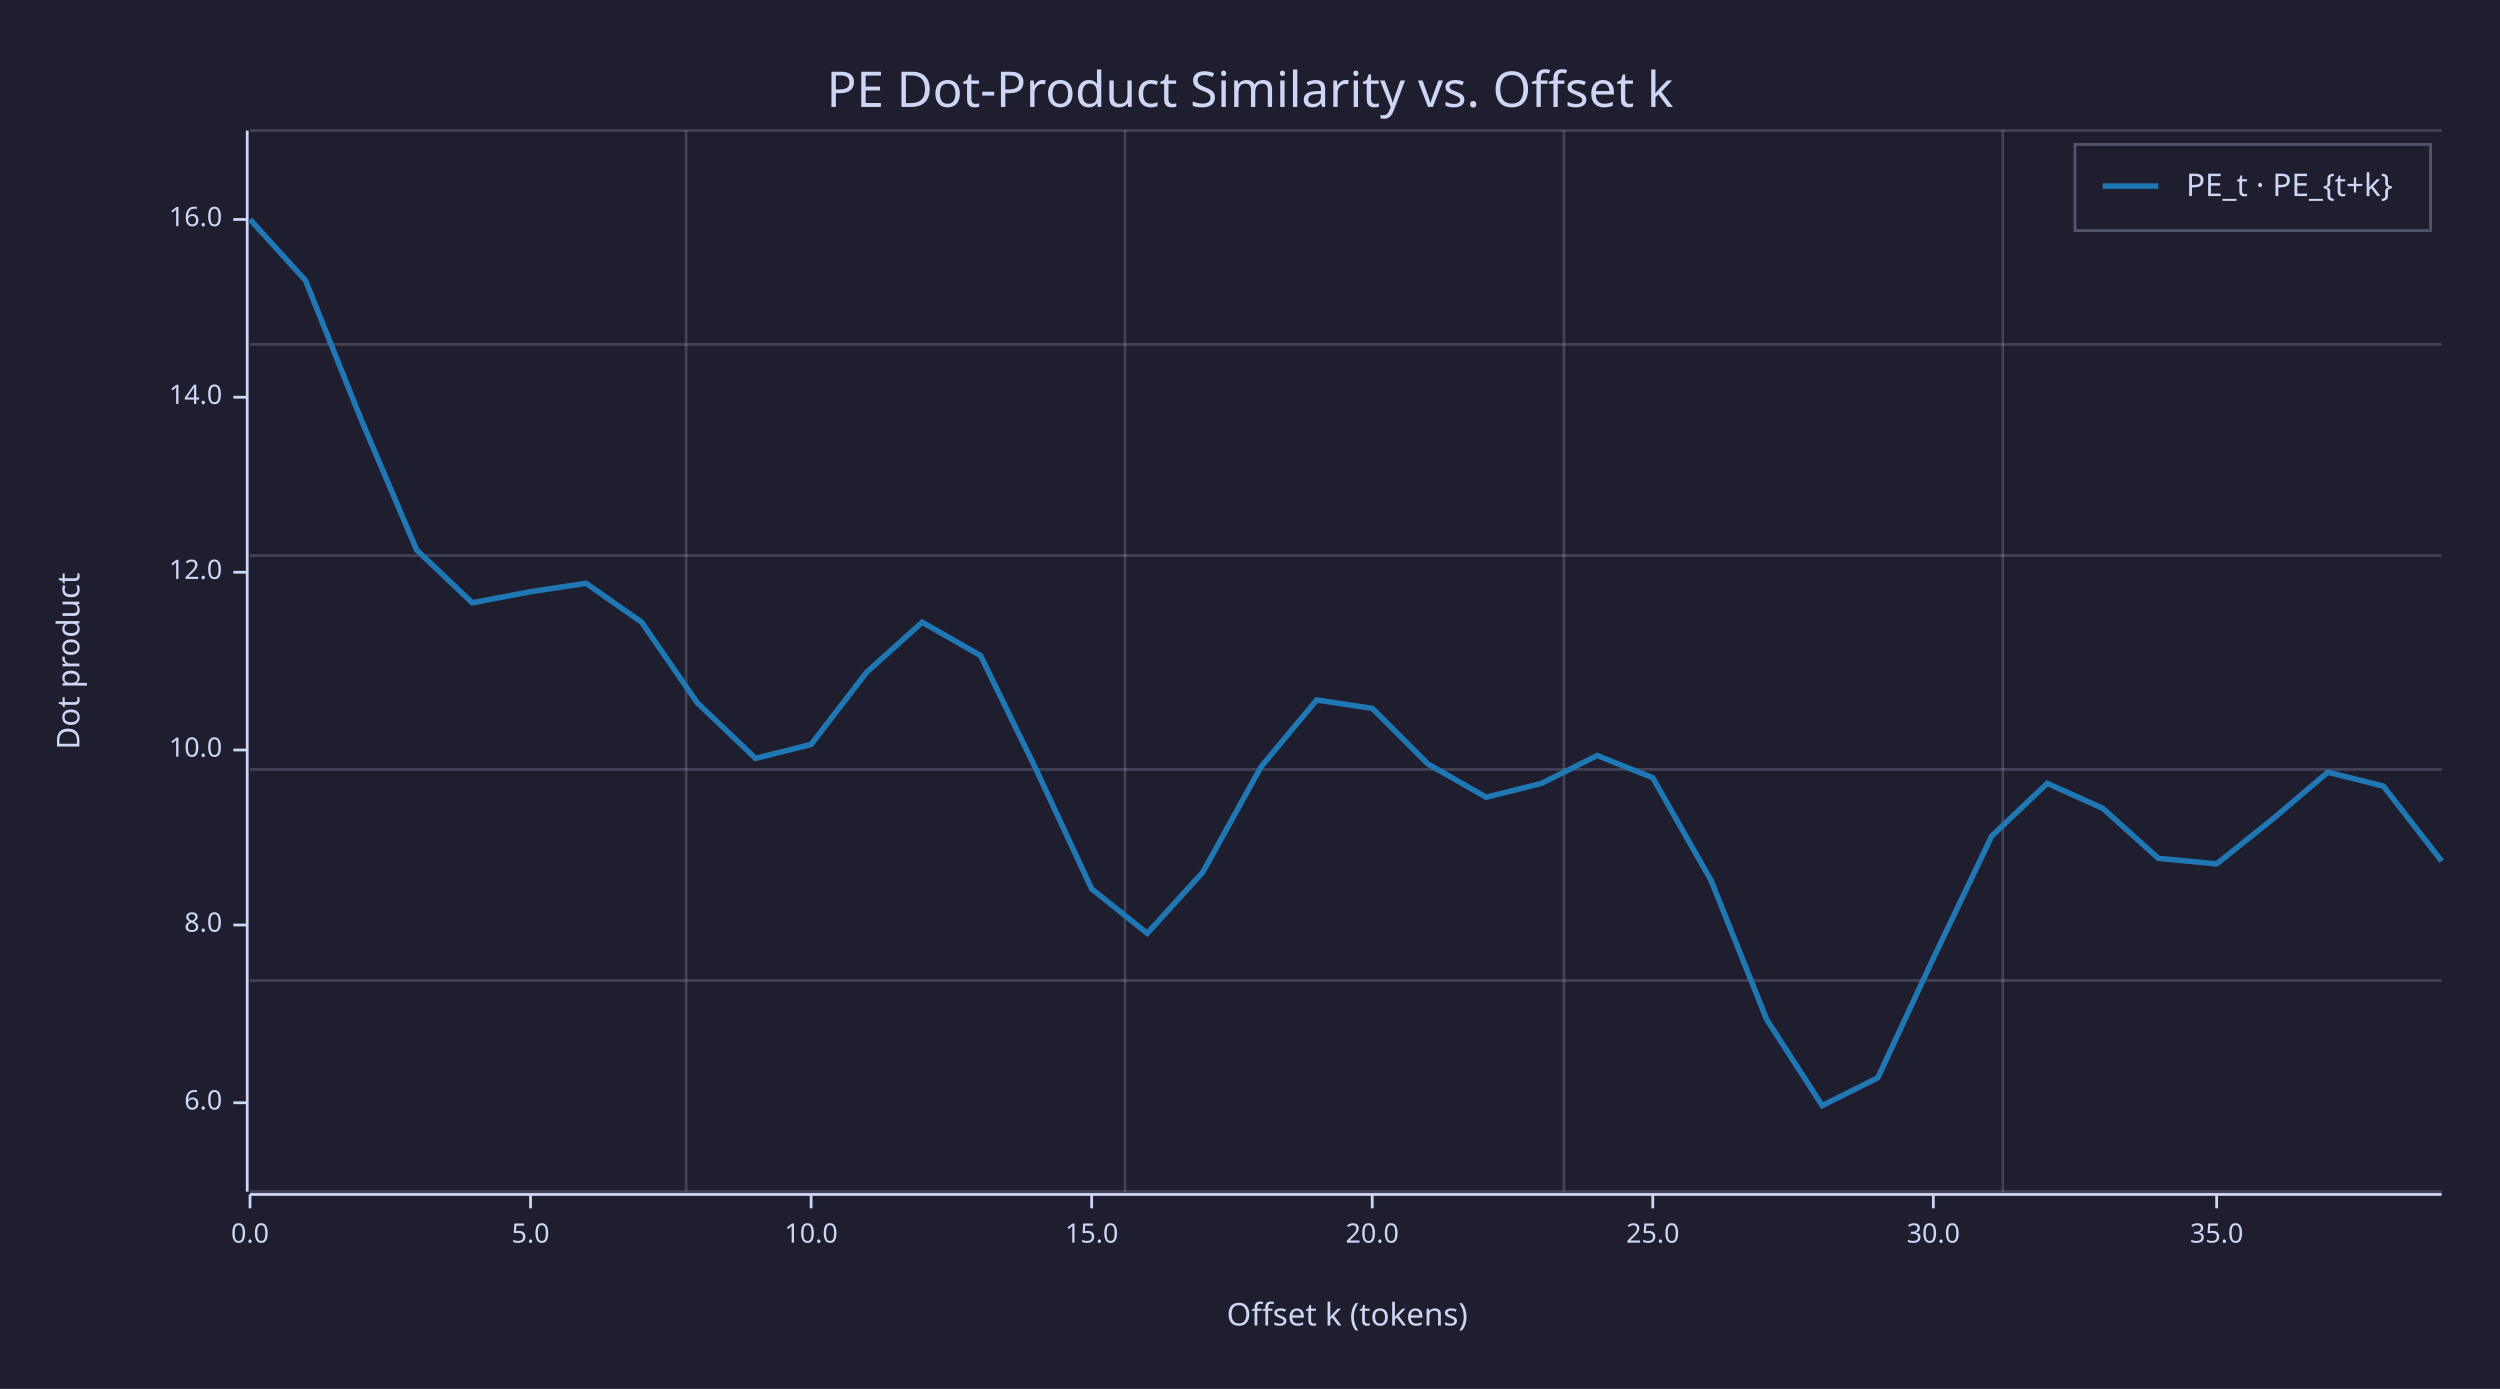
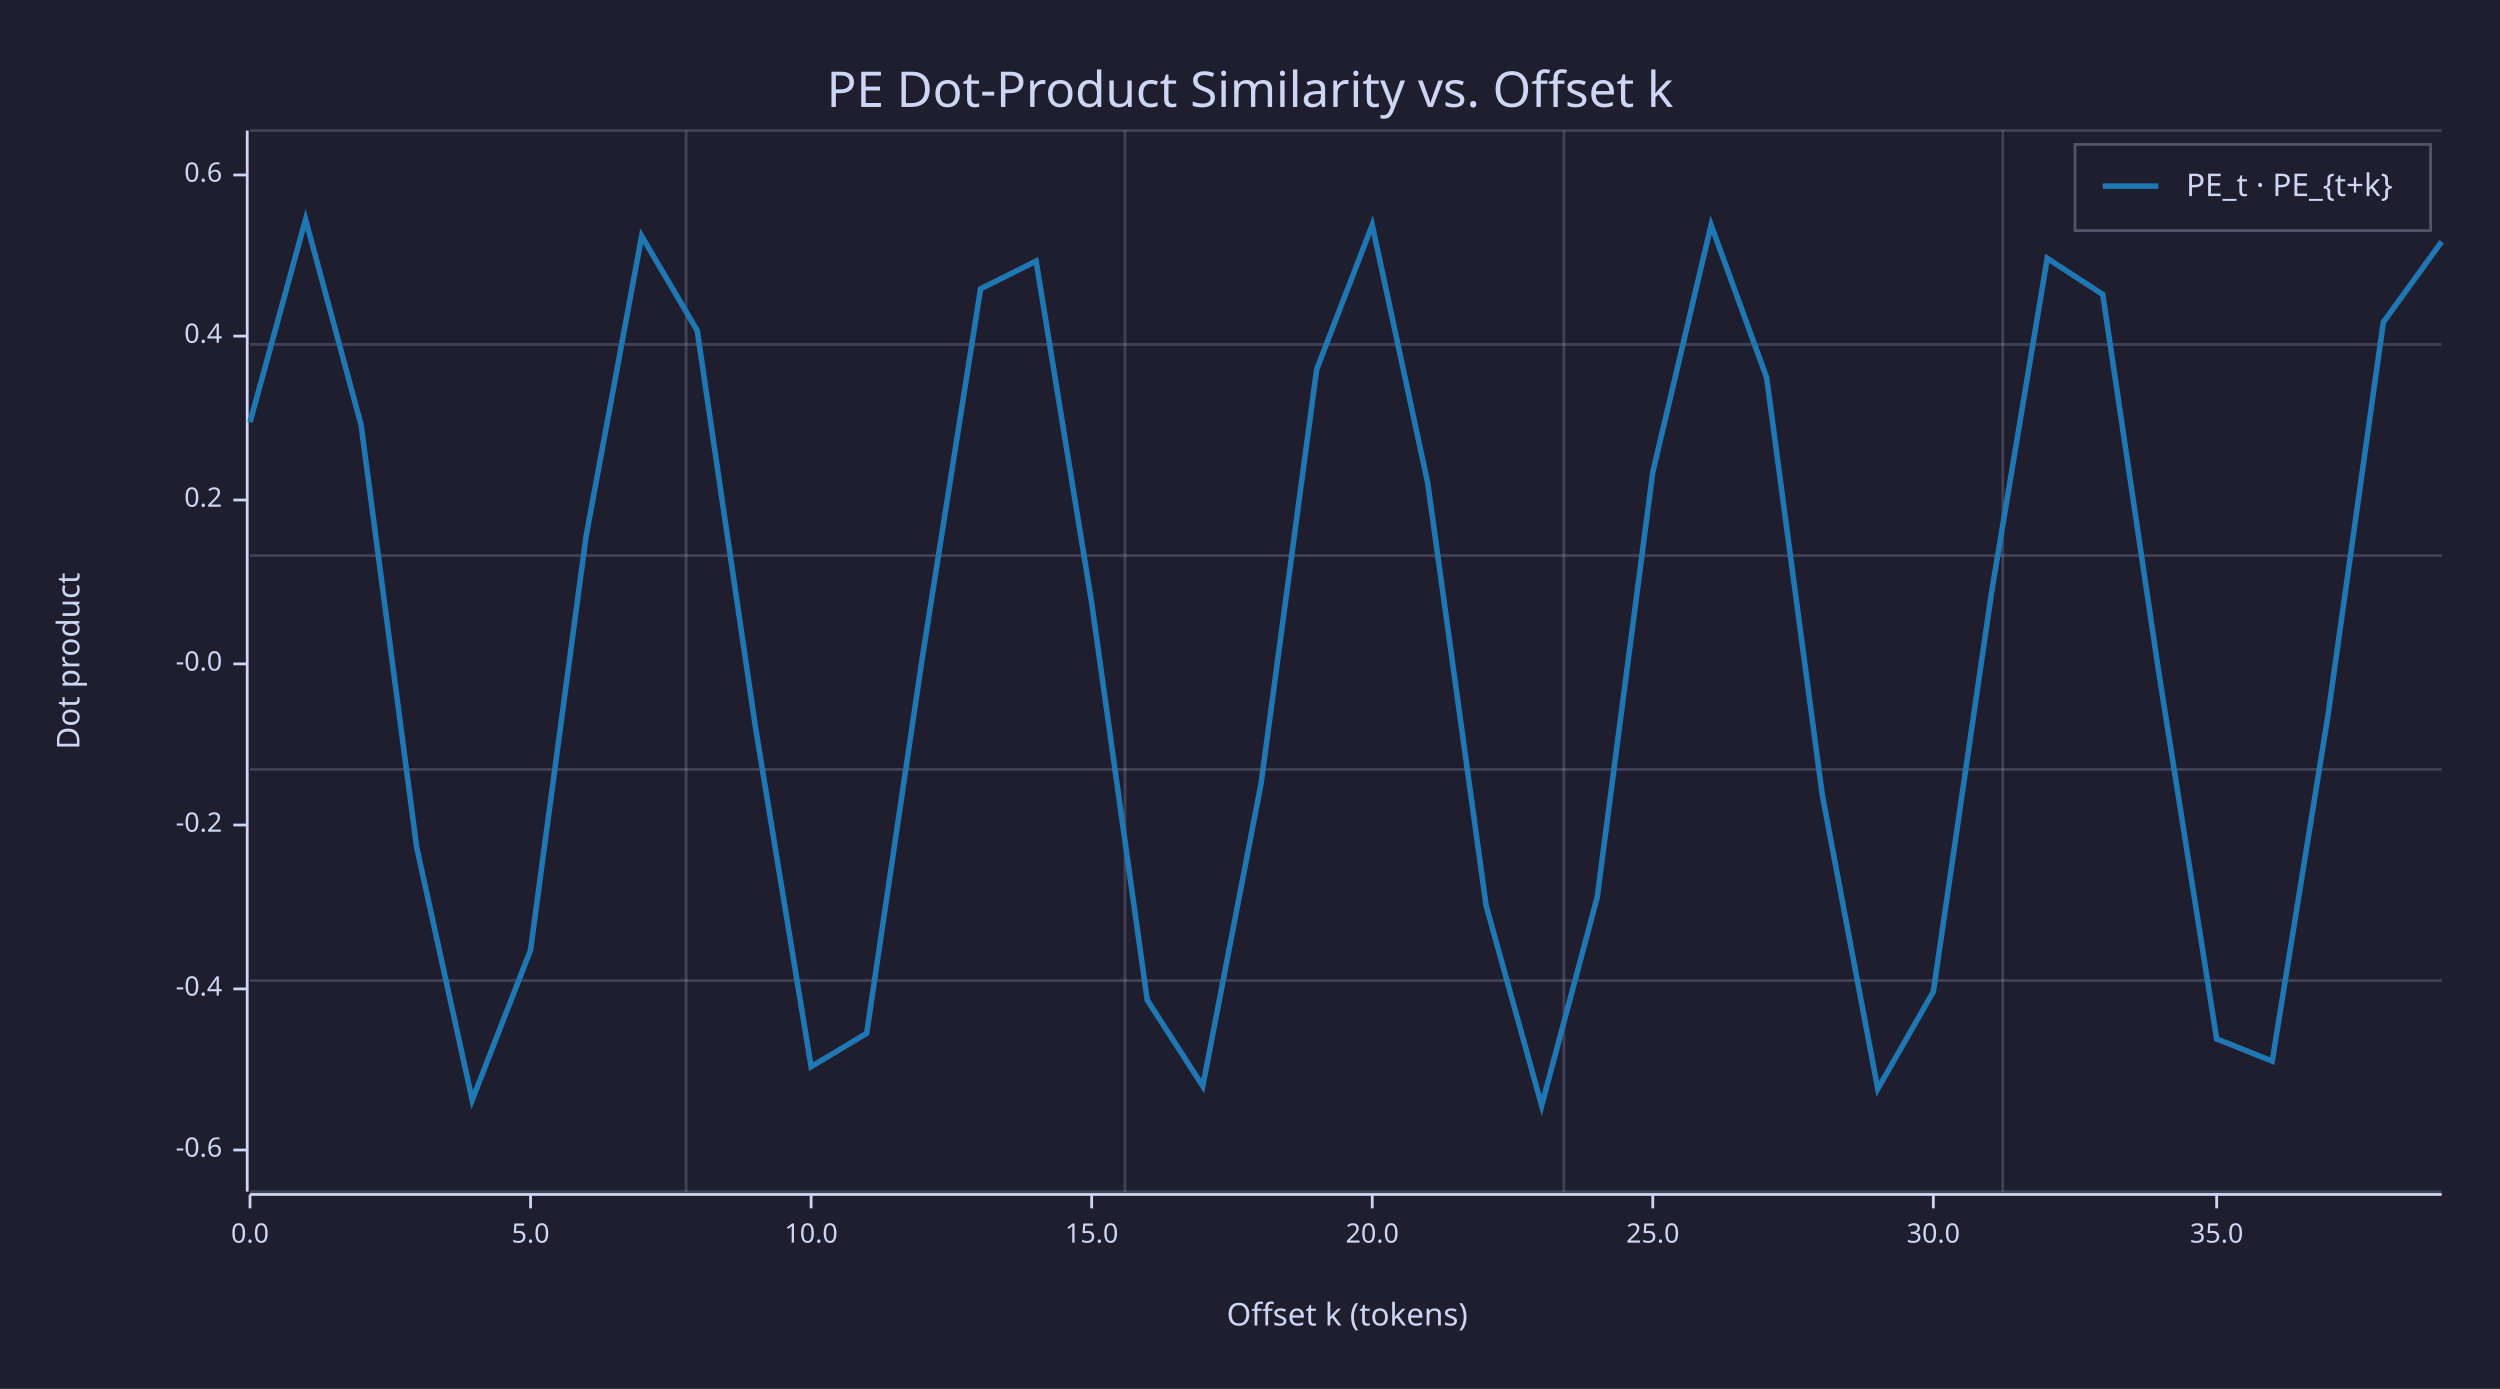
<svg xmlns="http://www.w3.org/2000/svg" width="900" height="500" viewBox="0 0 900 500">
  <rect x="0" y="0" width="900" height="500" opacity="1" fill="#1E1E2E" stroke="none" />
  <text x="450" y="25" dy="0.76em" text-anchor="middle" font-family="sans-serif" font-size="17.742" opacity="1" fill="#CDD6F4">
PE Dot-Product Similarity vs. Offset k
</text>
  <text x="20" y="238" dy="0.76em" text-anchor="middle" font-family="sans-serif" font-size="11.29" opacity="1" fill="#CDD6F4" transform="rotate(270, 20, 238)">
Dot product
</text>
  <text x="485" y="480" dy="-0.5ex" text-anchor="middle" font-family="sans-serif" font-size="11.29" opacity="1" fill="#CDD6F4">
Offset k (tokens)
</text>
  <polyline fill="none" opacity="1" stroke="#CDD6F4" stroke-width="1" points="89,47 89,429 " />
-   <text x="80" y="397" dy="0.5ex" text-anchor="end" font-family="sans-serif" font-size="9.677" opacity="1" fill="#CDD6F4">
- 6.0
+   <text x="80" y="414" dy="0.5ex" text-anchor="end" font-family="sans-serif" font-size="9.677" opacity="1" fill="#CDD6F4">
+ -0.6
</text>
-   <polyline fill="none" opacity="1" stroke="#CDD6F4" stroke-width="1" points="84,397 89,397 " />
-   <text x="80" y="333" dy="0.5ex" text-anchor="end" font-family="sans-serif" font-size="9.677" opacity="1" fill="#CDD6F4">
- 8.0
+   <polyline fill="none" opacity="1" stroke="#CDD6F4" stroke-width="1" points="84,414 89,414 " />
+   <text x="80" y="356" dy="0.5ex" text-anchor="end" font-family="sans-serif" font-size="9.677" opacity="1" fill="#CDD6F4">
+ -0.4
</text>
-   <polyline fill="none" opacity="1" stroke="#CDD6F4" stroke-width="1" points="84,333 89,333 " />
-   <text x="80" y="270" dy="0.5ex" text-anchor="end" font-family="sans-serif" font-size="9.677" opacity="1" fill="#CDD6F4">
- 10.0
+   <polyline fill="none" opacity="1" stroke="#CDD6F4" stroke-width="1" points="84,356 89,356 " />
+   <text x="80" y="297" dy="0.5ex" text-anchor="end" font-family="sans-serif" font-size="9.677" opacity="1" fill="#CDD6F4">
+ -0.2
</text>
-   <polyline fill="none" opacity="1" stroke="#CDD6F4" stroke-width="1" points="84,270 89,270 " />
-   <text x="80" y="206" dy="0.5ex" text-anchor="end" font-family="sans-serif" font-size="9.677" opacity="1" fill="#CDD6F4">
- 12.0
+   <polyline fill="none" opacity="1" stroke="#CDD6F4" stroke-width="1" points="84,297 89,297 " />
+   <text x="80" y="239" dy="0.5ex" text-anchor="end" font-family="sans-serif" font-size="9.677" opacity="1" fill="#CDD6F4">
+ -0.0
</text>
-   <polyline fill="none" opacity="1" stroke="#CDD6F4" stroke-width="1" points="84,206 89,206 " />
-   <text x="80" y="143" dy="0.5ex" text-anchor="end" font-family="sans-serif" font-size="9.677" opacity="1" fill="#CDD6F4">
- 14.0
+   <polyline fill="none" opacity="1" stroke="#CDD6F4" stroke-width="1" points="84,239 89,239 " />
+   <text x="80" y="180" dy="0.5ex" text-anchor="end" font-family="sans-serif" font-size="9.677" opacity="1" fill="#CDD6F4">
+ 0.2
</text>
-   <polyline fill="none" opacity="1" stroke="#CDD6F4" stroke-width="1" points="84,143 89,143 " />
-   <text x="80" y="79" dy="0.5ex" text-anchor="end" font-family="sans-serif" font-size="9.677" opacity="1" fill="#CDD6F4">
- 16.0
+   <polyline fill="none" opacity="1" stroke="#CDD6F4" stroke-width="1" points="84,180 89,180 " />
+   <text x="80" y="121" dy="0.5ex" text-anchor="end" font-family="sans-serif" font-size="9.677" opacity="1" fill="#CDD6F4">
+ 0.4
</text>
-   <polyline fill="none" opacity="1" stroke="#CDD6F4" stroke-width="1" points="84,79 89,79 " />
+   <polyline fill="none" opacity="1" stroke="#CDD6F4" stroke-width="1" points="84,121 89,121 " />
+   <text x="80" y="63" dy="0.5ex" text-anchor="end" font-family="sans-serif" font-size="9.677" opacity="1" fill="#CDD6F4">
+ 0.6
+ </text>
+   <polyline fill="none" opacity="1" stroke="#CDD6F4" stroke-width="1" points="84,63 89,63 " />
  <polyline fill="none" opacity="1" stroke="#CDD6F4" stroke-width="1" points="90,430 879,430 " />
  <text x="90" y="440" dy="0.76em" text-anchor="middle" font-family="sans-serif" font-size="9.677" opacity="1" fill="#CDD6F4">
0.0
</text>
  <polyline fill="none" opacity="1" stroke="#CDD6F4" stroke-width="1" points="90,430 90,435 " />
  <text x="191" y="440" dy="0.76em" text-anchor="middle" font-family="sans-serif" font-size="9.677" opacity="1" fill="#CDD6F4">
5.0
</text>
  <polyline fill="none" opacity="1" stroke="#CDD6F4" stroke-width="1" points="191,430 191,435 " />
  <text x="292" y="440" dy="0.76em" text-anchor="middle" font-family="sans-serif" font-size="9.677" opacity="1" fill="#CDD6F4">
10.0
</text>
  <polyline fill="none" opacity="1" stroke="#CDD6F4" stroke-width="1" points="292,430 292,435 " />
  <text x="393" y="440" dy="0.76em" text-anchor="middle" font-family="sans-serif" font-size="9.677" opacity="1" fill="#CDD6F4">
15.0
</text>
  <polyline fill="none" opacity="1" stroke="#CDD6F4" stroke-width="1" points="393,430 393,435 " />
  <text x="494" y="440" dy="0.76em" text-anchor="middle" font-family="sans-serif" font-size="9.677" opacity="1" fill="#CDD6F4">
20.0
</text>
  <polyline fill="none" opacity="1" stroke="#CDD6F4" stroke-width="1" points="494,430 494,435 " />
  <text x="595" y="440" dy="0.76em" text-anchor="middle" font-family="sans-serif" font-size="9.677" opacity="1" fill="#CDD6F4">
25.0
</text>
  <polyline fill="none" opacity="1" stroke="#CDD6F4" stroke-width="1" points="595,430 595,435 " />
  <text x="696" y="440" dy="0.76em" text-anchor="middle" font-family="sans-serif" font-size="9.677" opacity="1" fill="#CDD6F4">
30.0
</text>
  <polyline fill="none" opacity="1" stroke="#CDD6F4" stroke-width="1" points="696,430 696,435 " />
  <text x="798" y="440" dy="0.76em" text-anchor="middle" font-family="sans-serif" font-size="9.677" opacity="1" fill="#CDD6F4">
35.0
</text>
  <polyline fill="none" opacity="1" stroke="#CDD6F4" stroke-width="1" points="798,430 798,435 " />
  <polyline fill="none" opacity="0.3" stroke="#9696B4" stroke-width="1" points="90,429 879,429 " />
  <polyline fill="none" opacity="0.3" stroke="#9696B4" stroke-width="1" points="90,353 879,353 " />
  <polyline fill="none" opacity="0.3" stroke="#9696B4" stroke-width="1" points="90,277 879,277 " />
  <polyline fill="none" opacity="0.3" stroke="#9696B4" stroke-width="1" points="90,200 879,200 " />
  <polyline fill="none" opacity="0.3" stroke="#9696B4" stroke-width="1" points="90,124 879,124 " />
  <polyline fill="none" opacity="0.3" stroke="#9696B4" stroke-width="1" points="90,47 879,47 " />
  <polyline fill="none" opacity="0.3" stroke="#9696B4" stroke-width="1" points="247,429 247,47 " />
  <polyline fill="none" opacity="0.3" stroke="#9696B4" stroke-width="1" points="405,429 405,47 " />
  <polyline fill="none" opacity="0.3" stroke="#9696B4" stroke-width="1" points="563,429 563,47 " />
  <polyline fill="none" opacity="0.3" stroke="#9696B4" stroke-width="1" points="721,429 721,47 " />
-   <polyline fill="none" opacity="1" stroke="#1F77B4" stroke-width="2" points="90,79 110,101 130,151 150,198 170,217 191,213 211,210 231,224 251,253 272,273 292,268 312,242 332,224 353,236 373,277 393,320 413,336 433,314 454,276 474,252 494,255 514,275 535,287 555,282 575,272 595,280 616,317 636,367 656,398 676,388 696,345 717,301 737,282 757,291 777,309 798,311 818,295 838,278 858,283 879,310 " />
+   <polyline fill="none" opacity="1" stroke="#1F77B4" stroke-width="2" points="90,152 110,79 130,153 150,305 170,396 191,342 211,193 231,85 251,119 272,262 292,384 312,372 332,237 353,104 373,94 393,217 413,360 433,391 454,282 474,133 494,81 514,174 535,326 555,398 575,323 595,170 616,81 636,136 656,286 676,392 696,357 717,213 737,93 757,106 777,241 798,374 818,382 838,258 858,116 879,87 " />
  <rect x="747" y="52" width="128" height="31" opacity="0.85" fill="#1E1E2E" stroke="none" />
  <rect x="747" y="52" width="128" height="31" opacity="0.3" fill="none" stroke="#CDD6F4" />
  <text x="787" y="62" dy="0.76em" text-anchor="start" font-family="sans-serif" font-size="11.29" opacity="1" fill="#CDD6F4">
PE_t · PE_{t+k}
</text>
  <polyline fill="none" opacity="1" stroke="#1F77B4" stroke-width="2" points="757,67 777,67 " />
</svg>
